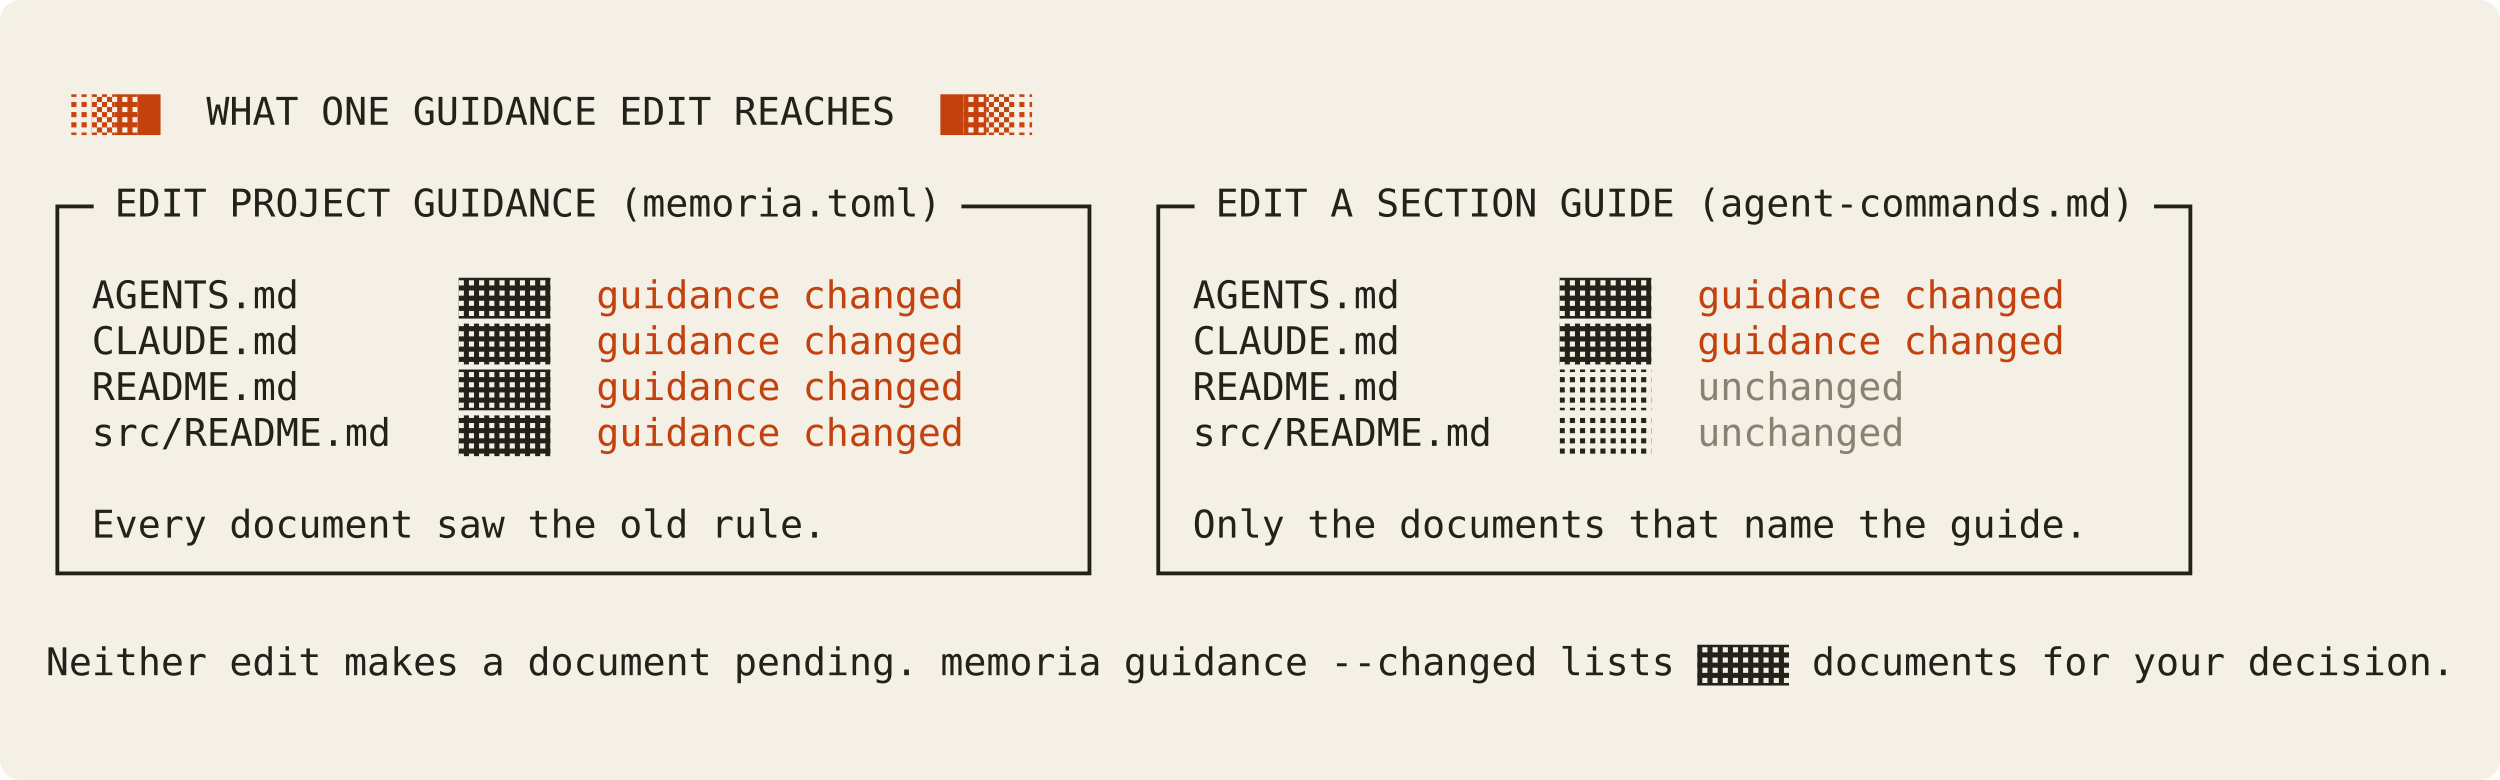
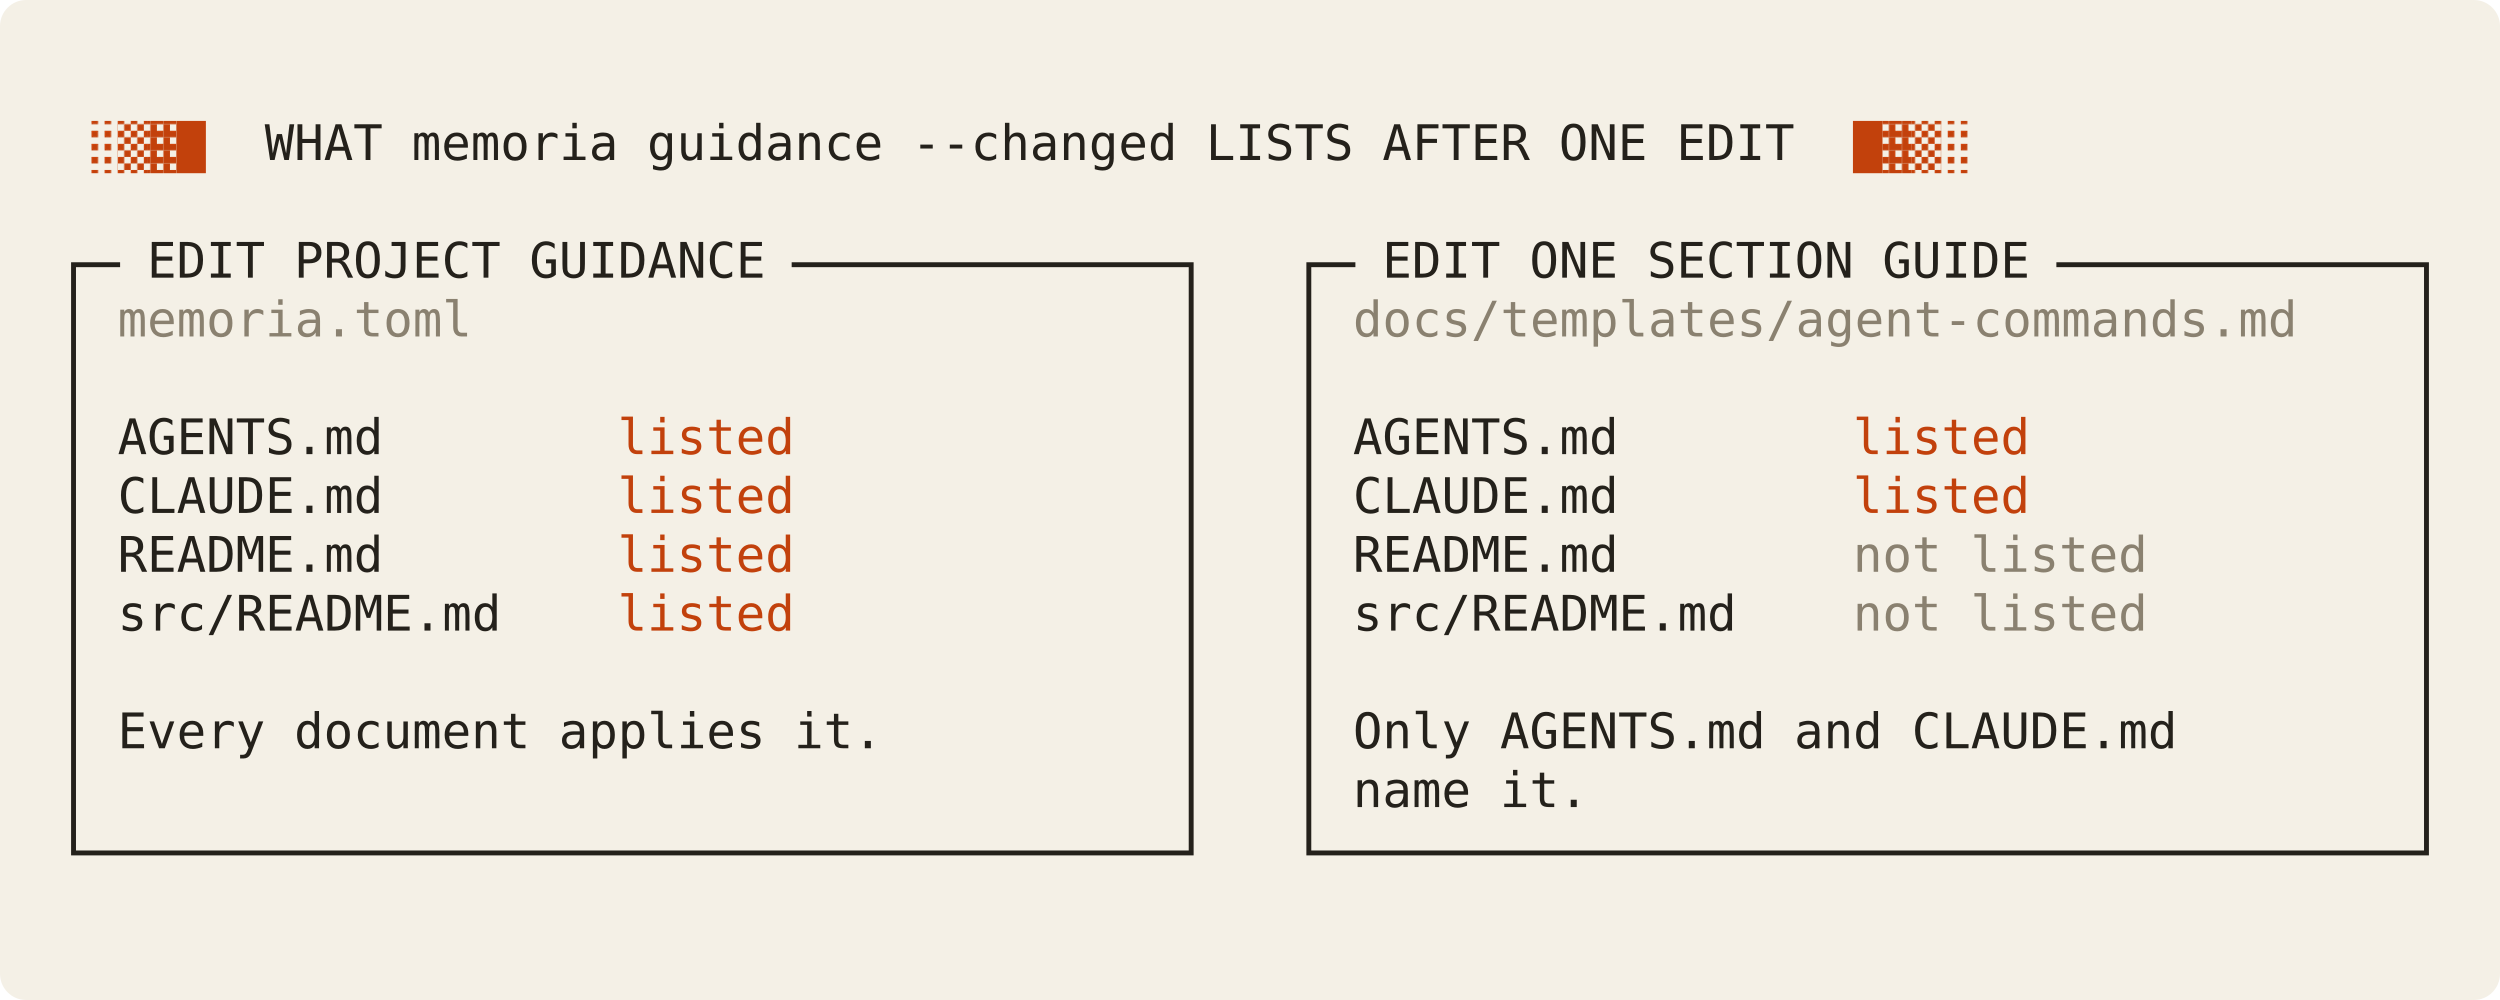
- <svg xmlns="http://www.w3.org/2000/svg" width="981" height="306" viewBox="0 0 981 306" role="img" aria-labelledby="title desc">
+ <svg xmlns="http://www.w3.org/2000/svg" width="765" height="306" viewBox="0 0 765 306" role="img" aria-labelledby="title desc">
  <style>.bg{fill:#f4f0e6}.ink{fill:#24211b}.muted{fill:#8a8170}.accent{fill:#c2410c}.line{stroke:#24211b}.line-muted{stroke:#8a8170}.line-accent{stroke:#c2410c}@media (prefers-color-scheme: dark){.bg{fill:#13120f}.ink{fill:#e8e3d4}.muted{fill:#7f7867}.accent{fill:#f59e0b}.line{stroke:#e8e3d4}.line-muted{stroke:#7f7867}.line-accent{stroke:#f59e0b}}.line,.line-muted,.line-accent{stroke-width:1.5;fill:none;stroke-linecap:square}text{font-family:ui-monospace,"SFMono-Regular","JetBrains Mono",Menlo,Consolas,"DejaVu Sans Mono",monospace;font-size:15px;white-space:pre}</style>
  <defs>
    <pattern id="d1-accent" width="4" height="4" patternUnits="userSpaceOnUse">
      <rect x="0" y="0" width="2" height="2" class="accent" />
    </pattern>
    <pattern id="d2-accent" width="4" height="4" patternUnits="userSpaceOnUse">
      <rect x="0" y="0" width="2" height="2" class="accent" />
      <rect x="2" y="2" width="2" height="2" class="accent" />
    </pattern>
    <pattern id="d3-accent" width="4" height="4" patternUnits="userSpaceOnUse">
      <rect x="0" y="0" width="2" height="2" class="accent" />
      <rect x="2" y="0" width="2" height="2" class="accent" />
      <rect x="2" y="2" width="2" height="2" class="accent" />
    </pattern>
    <pattern id="d1-muted" width="4" height="4" patternUnits="userSpaceOnUse">
      <rect x="0" y="0" width="2" height="2" class="muted" />
    </pattern>
    <pattern id="d2-muted" width="4" height="4" patternUnits="userSpaceOnUse">
      <rect x="0" y="0" width="2" height="2" class="muted" />
      <rect x="2" y="2" width="2" height="2" class="muted" />
    </pattern>
    <pattern id="d3-muted" width="4" height="4" patternUnits="userSpaceOnUse">
      <rect x="0" y="0" width="2" height="2" class="muted" />
      <rect x="2" y="0" width="2" height="2" class="muted" />
      <rect x="2" y="2" width="2" height="2" class="muted" />
    </pattern>
    <pattern id="d1-ink" width="4" height="4" patternUnits="userSpaceOnUse">
      <rect x="0" y="0" width="2" height="2" class="ink" />
    </pattern>
    <pattern id="d2-ink" width="4" height="4" patternUnits="userSpaceOnUse">
      <rect x="0" y="0" width="2" height="2" class="ink" />
      <rect x="2" y="2" width="2" height="2" class="ink" />
    </pattern>
    <pattern id="d3-ink" width="4" height="4" patternUnits="userSpaceOnUse">
      <rect x="0" y="0" width="2" height="2" class="ink" />
      <rect x="2" y="0" width="2" height="2" class="ink" />
      <rect x="2" y="2" width="2" height="2" class="ink" />
    </pattern>
  </defs>
-   <rect class="bg" width="981" height="306" rx="8" />
+   <rect class="bg" width="765" height="306" rx="8" />
  <rect x="27" y="37" width="9" height="16" fill="url(#d1-accent)" />
  <rect x="36" y="37" width="9" height="16" fill="url(#d2-accent)" />
  <rect x="45" y="37" width="9" height="16" fill="url(#d3-accent)" />
  <rect x="54" y="37" width="9" height="16" class="accent" />
-   <rect x="369" y="37" width="9" height="16" class="accent" />
-   <rect x="378" y="37" width="9" height="16" fill="url(#d3-accent)" />
-   <rect x="387" y="37" width="9" height="16" fill="url(#d2-accent)" />
-   <rect x="396" y="37" width="9" height="16" fill="url(#d1-accent)" />
-   <rect x="180" y="109" width="36" height="16" fill="url(#d3-ink)" />
-   <rect x="612" y="109" width="36" height="16" fill="url(#d3-ink)" />
-   <rect x="180" y="127" width="36" height="16" fill="url(#d3-ink)" />
-   <rect x="612" y="127" width="36" height="16" fill="url(#d3-ink)" />
-   <rect x="180" y="145" width="36" height="16" fill="url(#d3-ink)" />
-   <rect x="612" y="145" width="36" height="16" fill="url(#d1-ink)" />
-   <rect x="180" y="163" width="36" height="16" fill="url(#d3-ink)" />
-   <rect x="612" y="163" width="36" height="16" fill="url(#d1-ink)" />
-   <rect x="666" y="253" width="36" height="16" fill="url(#d3-ink)" />
-   <path class="line" d="M22.5 81L27 81M22.5 81L22.5 90M31.5 81L36 81M31.5 81L27 81M382.5 81L387 81M382.5 81L378 81M391.5 81L396 81M391.5 81L387 81M400.5 81L405 81M400.5 81L396 81M409.5 81L414 81M409.5 81L405 81M418.5 81L423 81M418.5 81L414 81M427.5 81L423 81M427.5 81L427.5 90M454.5 81L459 81M454.5 81L454.5 90M463.5 81L468 81M463.5 81L459 81M850.5 81L855 81M850.5 81L846 81M859.5 81L855 81M859.5 81L859.5 90M22.5 99L22.5 90M22.5 99L22.5 108M427.5 99L427.5 90M427.5 99L427.5 108M454.5 99L454.5 90M454.5 99L454.5 108M859.5 99L859.5 90M859.5 99L859.5 108M22.5 117L22.5 108M22.5 117L22.5 126M427.5 117L427.5 108M427.5 117L427.5 126M454.5 117L454.5 108M454.5 117L454.5 126M859.5 117L859.5 108M859.5 117L859.5 126M22.5 135L22.5 126M22.5 135L22.5 144M427.5 135L427.5 126M427.5 135L427.5 144M454.5 135L454.5 126M454.5 135L454.5 144M859.5 135L859.5 126M859.5 135L859.5 144M22.5 153L22.5 144M22.5 153L22.5 162M427.5 153L427.5 144M427.5 153L427.5 162M454.5 153L454.5 144M454.5 153L454.5 162M859.5 153L859.5 144M859.5 153L859.5 162M22.5 171L22.5 162M22.5 171L22.5 180M427.5 171L427.5 162M427.5 171L427.5 180M454.5 171L454.5 162M454.5 171L454.5 180M859.5 171L859.5 162M859.5 171L859.5 180M22.5 189L22.5 180M22.5 189L22.5 198M427.5 189L427.5 180M427.5 189L427.5 198M454.5 189L454.5 180M454.5 189L454.5 198M859.5 189L859.5 180M859.5 189L859.5 198M22.5 207L22.5 198M22.5 207L22.5 216M427.5 207L427.5 198M427.5 207L427.5 216M454.5 207L454.5 198M454.5 207L454.5 216M859.5 207L859.5 198M859.5 207L859.5 216M22.5 225L22.5 216M22.5 225L27 225M31.5 225L36 225M31.5 225L27 225M40.5 225L45 225M40.5 225L36 225M49.5 225L54 225M49.5 225L45 225M58.5 225L63 225M58.5 225L54 225M67.5 225L72 225M67.5 225L63 225M76.5 225L81 225M76.5 225L72 225M85.5 225L90 225M85.5 225L81 225M94.5 225L99 225M94.5 225L90 225M103.5 225L108 225M103.5 225L99 225M112.5 225L117 225M112.5 225L108 225M121.5 225L126 225M121.5 225L117 225M130.5 225L135 225M130.5 225L126 225M139.5 225L144 225M139.5 225L135 225M148.5 225L153 225M148.5 225L144 225M157.5 225L162 225M157.5 225L153 225M166.5 225L171 225M166.5 225L162 225M175.5 225L180 225M175.5 225L171 225M184.5 225L189 225M184.5 225L180 225M193.5 225L198 225M193.5 225L189 225M202.5 225L207 225M202.5 225L198 225M211.5 225L216 225M211.5 225L207 225M220.5 225L225 225M220.5 225L216 225M229.5 225L234 225M229.5 225L225 225M238.5 225L243 225M238.5 225L234 225M247.5 225L252 225M247.5 225L243 225M256.5 225L261 225M256.5 225L252 225M265.5 225L270 225M265.5 225L261 225M274.5 225L279 225M274.5 225L270 225M283.5 225L288 225M283.5 225L279 225M292.5 225L297 225M292.5 225L288 225M301.5 225L306 225M301.5 225L297 225M310.5 225L315 225M310.5 225L306 225M319.5 225L324 225M319.5 225L315 225M328.5 225L333 225M328.5 225L324 225M337.5 225L342 225M337.5 225L333 225M346.5 225L351 225M346.5 225L342 225M355.5 225L360 225M355.5 225L351 225M364.5 225L369 225M364.5 225L360 225M373.5 225L378 225M373.5 225L369 225M382.5 225L387 225M382.5 225L378 225M391.5 225L396 225M391.5 225L387 225M400.5 225L405 225M400.5 225L396 225M409.5 225L414 225M409.5 225L405 225M418.5 225L423 225M418.5 225L414 225M427.5 225L427.5 216M427.5 225L423 225M454.5 225L454.5 216M454.5 225L459 225M463.5 225L468 225M463.5 225L459 225M472.5 225L477 225M472.5 225L468 225M481.5 225L486 225M481.5 225L477 225M490.5 225L495 225M490.5 225L486 225M499.5 225L504 225M499.5 225L495 225M508.5 225L513 225M508.5 225L504 225M517.5 225L522 225M517.5 225L513 225M526.5 225L531 225M526.5 225L522 225M535.5 225L540 225M535.5 225L531 225M544.5 225L549 225M544.5 225L540 225M553.5 225L558 225M553.5 225L549 225M562.5 225L567 225M562.5 225L558 225M571.5 225L576 225M571.5 225L567 225M580.5 225L585 225M580.5 225L576 225M589.5 225L594 225M589.5 225L585 225M598.5 225L603 225M598.5 225L594 225M607.5 225L612 225M607.5 225L603 225M616.5 225L621 225M616.5 225L612 225M625.5 225L630 225M625.5 225L621 225M634.5 225L639 225M634.5 225L630 225M643.5 225L648 225M643.5 225L639 225M652.5 225L657 225M652.5 225L648 225M661.5 225L666 225M661.5 225L657 225M670.5 225L675 225M670.5 225L666 225M679.5 225L684 225M679.5 225L675 225M688.5 225L693 225M688.5 225L684 225M697.5 225L702 225M697.5 225L693 225M706.5 225L711 225M706.5 225L702 225M715.5 225L720 225M715.5 225L711 225M724.5 225L729 225M724.5 225L720 225M733.5 225L738 225M733.5 225L729 225M742.5 225L747 225M742.5 225L738 225M751.5 225L756 225M751.5 225L747 225M760.5 225L765 225M760.5 225L756 225M769.5 225L774 225M769.5 225L765 225M778.5 225L783 225M778.5 225L774 225M787.5 225L792 225M787.5 225L783 225M796.5 225L801 225M796.5 225L792 225M805.5 225L810 225M805.5 225L801 225M814.5 225L819 225M814.5 225L810 225M823.5 225L828 225M823.5 225L819 225M832.5 225L837 225M832.5 225L828 225M841.5 225L846 225M841.5 225L837 225M850.5 225L855 225M850.5 225L846 225M859.5 225L859.5 216M859.5 225L855 225" />
+   <rect x="567" y="37" width="9" height="16" class="accent" />
+   <rect x="576" y="37" width="9" height="16" fill="url(#d3-accent)" />
+   <rect x="585" y="37" width="9" height="16" fill="url(#d2-accent)" />
+   <rect x="594" y="37" width="9" height="16" fill="url(#d1-accent)" />
+   <path class="line" d="M22.5 81L27 81M22.5 81L22.5 90M31.5 81L36 81M31.5 81L27 81M247.5 81L252 81M247.5 81L243 81M256.5 81L261 81M256.5 81L252 81M265.5 81L270 81M265.5 81L261 81M274.5 81L279 81M274.5 81L270 81M283.5 81L288 81M283.5 81L279 81M292.5 81L297 81M292.5 81L288 81M301.5 81L306 81M301.5 81L297 81M310.5 81L315 81M310.5 81L306 81M319.5 81L324 81M319.5 81L315 81M328.5 81L333 81M328.5 81L324 81M337.5 81L342 81M337.5 81L333 81M346.5 81L351 81M346.5 81L342 81M355.5 81L360 81M355.5 81L351 81M364.5 81L360 81M364.5 81L364.5 90M400.5 81L405 81M400.5 81L400.5 90M409.5 81L414 81M409.5 81L405 81M634.5 81L639 81M634.5 81L630 81M643.5 81L648 81M643.5 81L639 81M652.5 81L657 81M652.5 81L648 81M661.5 81L666 81M661.5 81L657 81M670.5 81L675 81M670.5 81L666 81M679.5 81L684 81M679.5 81L675 81M688.5 81L693 81M688.5 81L684 81M697.5 81L702 81M697.5 81L693 81M706.5 81L711 81M706.5 81L702 81M715.5 81L720 81M715.5 81L711 81M724.5 81L729 81M724.5 81L720 81M733.5 81L738 81M733.5 81L729 81M742.5 81L738 81M742.5 81L742.5 90M22.5 99L22.5 90M22.5 99L22.5 108M364.5 99L364.5 90M364.5 99L364.5 108M400.5 99L400.5 90M400.5 99L400.5 108M742.5 99L742.5 90M742.5 99L742.5 108M22.5 117L22.5 108M22.5 117L22.5 126M364.5 117L364.5 108M364.5 117L364.5 126M400.5 117L400.5 108M400.5 117L400.5 126M742.5 117L742.5 108M742.5 117L742.5 126M22.5 135L22.5 126M22.5 135L22.5 144M364.5 135L364.5 126M364.5 135L364.5 144M400.5 135L400.5 126M400.5 135L400.5 144M742.5 135L742.5 126M742.5 135L742.5 144M22.5 153L22.5 144M22.5 153L22.5 162M364.5 153L364.5 144M364.5 153L364.5 162M400.5 153L400.5 144M400.5 153L400.5 162M742.5 153L742.5 144M742.5 153L742.5 162M22.5 171L22.5 162M22.5 171L22.5 180M364.5 171L364.5 162M364.5 171L364.5 180M400.5 171L400.5 162M400.5 171L400.5 180M742.5 171L742.5 162M742.5 171L742.5 180M22.5 189L22.5 180M22.5 189L22.5 198M364.5 189L364.5 180M364.5 189L364.5 198M400.5 189L400.5 180M400.5 189L400.5 198M742.5 189L742.5 180M742.5 189L742.5 198M22.5 207L22.5 198M22.5 207L22.5 216M364.5 207L364.5 198M364.5 207L364.5 216M400.5 207L400.5 198M400.5 207L400.5 216M742.5 207L742.5 198M742.5 207L742.5 216M22.5 225L22.5 216M22.5 225L22.5 234M364.5 225L364.5 216M364.5 225L364.5 234M400.5 225L400.5 216M400.5 225L400.5 234M742.5 225L742.5 216M742.5 225L742.5 234M22.5 243L22.5 234M22.5 243L22.5 252M364.5 243L364.5 234M364.5 243L364.5 252M400.5 243L400.5 234M400.5 243L400.5 252M742.5 243L742.5 234M742.5 243L742.5 252M22.5 261L22.5 252M22.5 261L27 261M31.5 261L36 261M31.5 261L27 261M40.5 261L45 261M40.5 261L36 261M49.5 261L54 261M49.5 261L45 261M58.5 261L63 261M58.5 261L54 261M67.5 261L72 261M67.5 261L63 261M76.5 261L81 261M76.5 261L72 261M85.5 261L90 261M85.5 261L81 261M94.5 261L99 261M94.5 261L90 261M103.5 261L108 261M103.5 261L99 261M112.5 261L117 261M112.5 261L108 261M121.5 261L126 261M121.5 261L117 261M130.5 261L135 261M130.5 261L126 261M139.5 261L144 261M139.5 261L135 261M148.5 261L153 261M148.5 261L144 261M157.5 261L162 261M157.5 261L153 261M166.5 261L171 261M166.5 261L162 261M175.5 261L180 261M175.5 261L171 261M184.5 261L189 261M184.5 261L180 261M193.5 261L198 261M193.5 261L189 261M202.5 261L207 261M202.5 261L198 261M211.5 261L216 261M211.5 261L207 261M220.5 261L225 261M220.5 261L216 261M229.5 261L234 261M229.5 261L225 261M238.5 261L243 261M238.5 261L234 261M247.5 261L252 261M247.5 261L243 261M256.5 261L261 261M256.5 261L252 261M265.5 261L270 261M265.5 261L261 261M274.5 261L279 261M274.5 261L270 261M283.5 261L288 261M283.5 261L279 261M292.5 261L297 261M292.5 261L288 261M301.5 261L306 261M301.5 261L297 261M310.5 261L315 261M310.5 261L306 261M319.5 261L324 261M319.5 261L315 261M328.5 261L333 261M328.5 261L324 261M337.5 261L342 261M337.5 261L333 261M346.5 261L351 261M346.5 261L342 261M355.5 261L360 261M355.5 261L351 261M364.5 261L364.5 252M364.5 261L360 261M400.5 261L400.5 252M400.5 261L405 261M409.5 261L414 261M409.5 261L405 261M418.5 261L423 261M418.5 261L414 261M427.5 261L432 261M427.5 261L423 261M436.5 261L441 261M436.5 261L432 261M445.5 261L450 261M445.5 261L441 261M454.5 261L459 261M454.5 261L450 261M463.5 261L468 261M463.5 261L459 261M472.5 261L477 261M472.5 261L468 261M481.5 261L486 261M481.5 261L477 261M490.5 261L495 261M490.5 261L486 261M499.5 261L504 261M499.5 261L495 261M508.5 261L513 261M508.5 261L504 261M517.5 261L522 261M517.5 261L513 261M526.5 261L531 261M526.5 261L522 261M535.5 261L540 261M535.5 261L531 261M544.5 261L549 261M544.5 261L540 261M553.5 261L558 261M553.5 261L549 261M562.5 261L567 261M562.5 261L558 261M571.5 261L576 261M571.5 261L567 261M580.5 261L585 261M580.5 261L576 261M589.5 261L594 261M589.5 261L585 261M598.5 261L603 261M598.5 261L594 261M607.5 261L612 261M607.5 261L603 261M616.5 261L621 261M616.5 261L612 261M625.5 261L630 261M625.5 261L621 261M634.5 261L639 261M634.5 261L630 261M643.5 261L648 261M643.5 261L639 261M652.5 261L657 261M652.5 261L648 261M661.5 261L666 261M661.5 261L657 261M670.5 261L675 261M670.5 261L666 261M679.5 261L684 261M679.5 261L675 261M688.5 261L693 261M688.5 261L684 261M697.5 261L702 261M697.5 261L693 261M706.5 261L711 261M706.5 261L702 261M715.5 261L720 261M715.5 261L711 261M724.5 261L729 261M724.5 261L720 261M733.5 261L738 261M733.5 261L729 261M742.5 261L742.5 252M742.5 261L738 261" />
  <text class="ink" x="81 90 99 108" y="48.96">WHAT</text>
-   <text class="ink" x="126 135 144" y="48.96">ONE</text>
-   <text class="ink" x="162 171 180 189 198 207 216 225" y="48.96">GUIDANCE</text>
-   <text class="ink" x="243 252 261 270" y="48.96">EDIT</text>
-   <text class="ink" x="288 297 306 315 324 333 342" y="48.96">REACHES</text>
+   <text class="ink" x="126 135 144 153 162 171 180" y="48.96">memoria</text>
+   <text class="ink" x="198 207 216 225 234 243 252 261" y="48.96">guidance</text>
+   <text class="ink" x="279 288 297 306 315 324 333 342 351" y="48.96">--changed</text>
+   <text class="ink" x="369 378 387 396 405" y="48.96">LISTS</text>
+   <text class="ink" x="423 432 441 450 459" y="48.96">AFTER</text>
+   <text class="ink" x="477 486 495" y="48.96">ONE</text>
+   <text class="ink" x="513 522 531 540" y="48.96">EDIT</text>
  <text class="ink" x="45 54 63 72" y="84.96">EDIT</text>
  <text class="ink" x="90 99 108 117 126 135 144" y="84.96">PROJECT</text>
  <text class="ink" x="162 171 180 189 198 207 216 225" y="84.96">GUIDANCE</text>
-   <text class="ink" x="243 252 261 270 279 288 297 306 315 324 333 342 351 360" y="84.96">(memoria.toml)</text>
-   <text class="ink" x="477 486 495 504" y="84.96">EDIT</text>
-   <text class="ink" x="522" y="84.96">A</text>
-   <text class="ink" x="540 549 558 567 576 585 594" y="84.96">SECTION</text>
-   <text class="ink" x="612 621 630 639 648" y="84.96">GUIDE</text>
-   <text class="ink" x="666 675 684 693 702 711 720 729 738 747 756 765 774 783 792 801 810 819 828" y="84.96">(agent-commands.md)</text>
-   <text class="ink" x="36 45 54 63 72 81 90 99 108" y="120.96">AGENTS.md</text>
-   <text class="accent" x="234 243 252 261 270 279 288 297" y="120.96">guidance</text>
-   <text class="accent" x="315 324 333 342 351 360 369" y="120.96">changed</text>
-   <text class="ink" x="468 477 486 495 504 513 522 531 540" y="120.96">AGENTS.md</text>
-   <text class="accent" x="666 675 684 693 702 711 720 729" y="120.96">guidance</text>
-   <text class="accent" x="747 756 765 774 783 792 801" y="120.96">changed</text>
-   <text class="ink" x="36 45 54 63 72 81 90 99 108" y="138.96">CLAUDE.md</text>
-   <text class="accent" x="234 243 252 261 270 279 288 297" y="138.96">guidance</text>
-   <text class="accent" x="315 324 333 342 351 360 369" y="138.96">changed</text>
-   <text class="ink" x="468 477 486 495 504 513 522 531 540" y="138.96">CLAUDE.md</text>
-   <text class="accent" x="666 675 684 693 702 711 720 729" y="138.96">guidance</text>
-   <text class="accent" x="747 756 765 774 783 792 801" y="138.96">changed</text>
-   <text class="ink" x="36 45 54 63 72 81 90 99 108" y="156.96">README.md</text>
-   <text class="accent" x="234 243 252 261 270 279 288 297" y="156.96">guidance</text>
-   <text class="accent" x="315 324 333 342 351 360 369" y="156.96">changed</text>
-   <text class="ink" x="468 477 486 495 504 513 522 531 540" y="156.96">README.md</text>
-   <text class="muted" x="666 675 684 693 702 711 720 729 738" y="156.96">unchanged</text>
-   <text class="ink" x="36 45 54 63 72 81 90 99 108 117 126 135 144" y="174.96">src/README.md</text>
-   <text class="accent" x="234 243 252 261 270 279 288 297" y="174.96">guidance</text>
-   <text class="accent" x="315 324 333 342 351 360 369" y="174.96">changed</text>
-   <text class="ink" x="468 477 486 495 504 513 522 531 540 549 558 567 576" y="174.96">src/README.md</text>
-   <text class="muted" x="666 675 684 693 702 711 720 729 738" y="174.96">unchanged</text>
-   <text class="ink" x="36 45 54 63 72" y="210.96">Every</text>
-   <text class="ink" x="90 99 108 117 126 135 144 153" y="210.96">document</text>
-   <text class="ink" x="171 180 189" y="210.96">saw</text>
-   <text class="ink" x="207 216 225" y="210.96">the</text>
-   <text class="ink" x="243 252 261" y="210.96">old</text>
-   <text class="ink" x="279 288 297 306 315" y="210.96">rule.</text>
-   <text class="ink" x="468 477 486 495" y="210.96">Only</text>
-   <text class="ink" x="513 522 531" y="210.96">the</text>
-   <text class="ink" x="549 558 567 576 585 594 603 612 621" y="210.96">documents</text>
-   <text class="ink" x="639 648 657 666" y="210.96">that</text>
-   <text class="ink" x="684 693 702 711" y="210.96">name</text>
-   <text class="ink" x="729 738 747" y="210.96">the</text>
-   <text class="ink" x="765 774 783 792 801 810" y="210.96">guide.</text>
-   <text class="ink" x="18 27 36 45 54 63 72" y="264.96">Neither</text>
-   <text class="ink" x="90 99 108 117" y="264.96">edit</text>
-   <text class="ink" x="135 144 153 162 171" y="264.96">makes</text>
-   <text class="ink" x="189" y="264.96">a</text>
-   <text class="ink" x="207 216 225 234 243 252 261 270" y="264.96">document</text>
-   <text class="ink" x="288 297 306 315 324 333 342 351" y="264.96">pending.</text>
-   <text class="ink" x="369 378 387 396 405 414 423" y="264.96">memoria</text>
-   <text class="ink" x="441 450 459 468 477 486 495 504" y="264.96">guidance</text>
-   <text class="ink" x="522 531 540 549 558 567 576 585 594" y="264.96">--changed</text>
-   <text class="ink" x="612 621 630 639 648" y="264.96">lists</text>
-   <text class="ink" x="711 720 729 738 747 756 765 774 783" y="264.96">documents</text>
-   <text class="ink" x="801 810 819" y="264.96">for</text>
-   <text class="ink" x="837 846 855 864" y="264.96">your</text>
-   <text class="ink" x="882 891 900 909 918 927 936 945 954" y="264.96">decision.</text>
+   <text class="ink" x="423 432 441 450" y="84.96">EDIT</text>
+   <text class="ink" x="468 477 486" y="84.96">ONE</text>
+   <text class="ink" x="504 513 522 531 540 549 558" y="84.96">SECTION</text>
+   <text class="ink" x="576 585 594 603 612" y="84.96">GUIDE</text>
+   <text class="muted" x="36 45 54 63 72 81 90 99 108 117 126 135" y="102.96">memoria.toml</text>
+   <text class="muted" x="414 423 432 441 450 459 468 477 486 495 504 513 522 531 540 549 558 567 576 585 594 603 612 621 630 639 648 657 666 675 684 693" y="102.96">docs/templates/agent-commands.md</text>
+   <text class="ink" x="36 45 54 63 72 81 90 99 108" y="138.96">AGENTS.md</text>
+   <text class="accent" x="189 198 207 216 225 234" y="138.96">listed</text>
+   <text class="ink" x="414 423 432 441 450 459 468 477 486" y="138.96">AGENTS.md</text>
+   <text class="accent" x="567 576 585 594 603 612" y="138.96">listed</text>
+   <text class="ink" x="36 45 54 63 72 81 90 99 108" y="156.96">CLAUDE.md</text>
+   <text class="accent" x="189 198 207 216 225 234" y="156.96">listed</text>
+   <text class="ink" x="414 423 432 441 450 459 468 477 486" y="156.96">CLAUDE.md</text>
+   <text class="accent" x="567 576 585 594 603 612" y="156.96">listed</text>
+   <text class="ink" x="36 45 54 63 72 81 90 99 108" y="174.96">README.md</text>
+   <text class="accent" x="189 198 207 216 225 234" y="174.96">listed</text>
+   <text class="ink" x="414 423 432 441 450 459 468 477 486" y="174.96">README.md</text>
+   <text class="muted" x="567 576 585" y="174.96">not</text>
+   <text class="muted" x="603 612 621 630 639 648" y="174.96">listed</text>
+   <text class="ink" x="36 45 54 63 72 81 90 99 108 117 126 135 144" y="192.96">src/README.md</text>
+   <text class="accent" x="189 198 207 216 225 234" y="192.96">listed</text>
+   <text class="ink" x="414 423 432 441 450 459 468 477 486 495 504 513 522" y="192.96">src/README.md</text>
+   <text class="muted" x="567 576 585" y="192.96">not</text>
+   <text class="muted" x="603 612 621 630 639 648" y="192.96">listed</text>
+   <text class="ink" x="36 45 54 63 72" y="228.96">Every</text>
+   <text class="ink" x="90 99 108 117 126 135 144 153" y="228.96">document</text>
+   <text class="ink" x="171 180 189 198 207 216 225" y="228.96">applies</text>
+   <text class="ink" x="243 252 261" y="228.96">it.</text>
+   <text class="ink" x="414 423 432 441" y="228.96">Only</text>
+   <text class="ink" x="459 468 477 486 495 504 513 522 531" y="228.96">AGENTS.md</text>
+   <text class="ink" x="549 558 567" y="228.96">and</text>
+   <text class="ink" x="585 594 603 612 621 630 639 648 657" y="228.96">CLAUDE.md</text>
+   <text class="ink" x="414 423 432 441" y="246.96">name</text>
+   <text class="ink" x="459 468 477" y="246.96">it.</text>
</svg>
